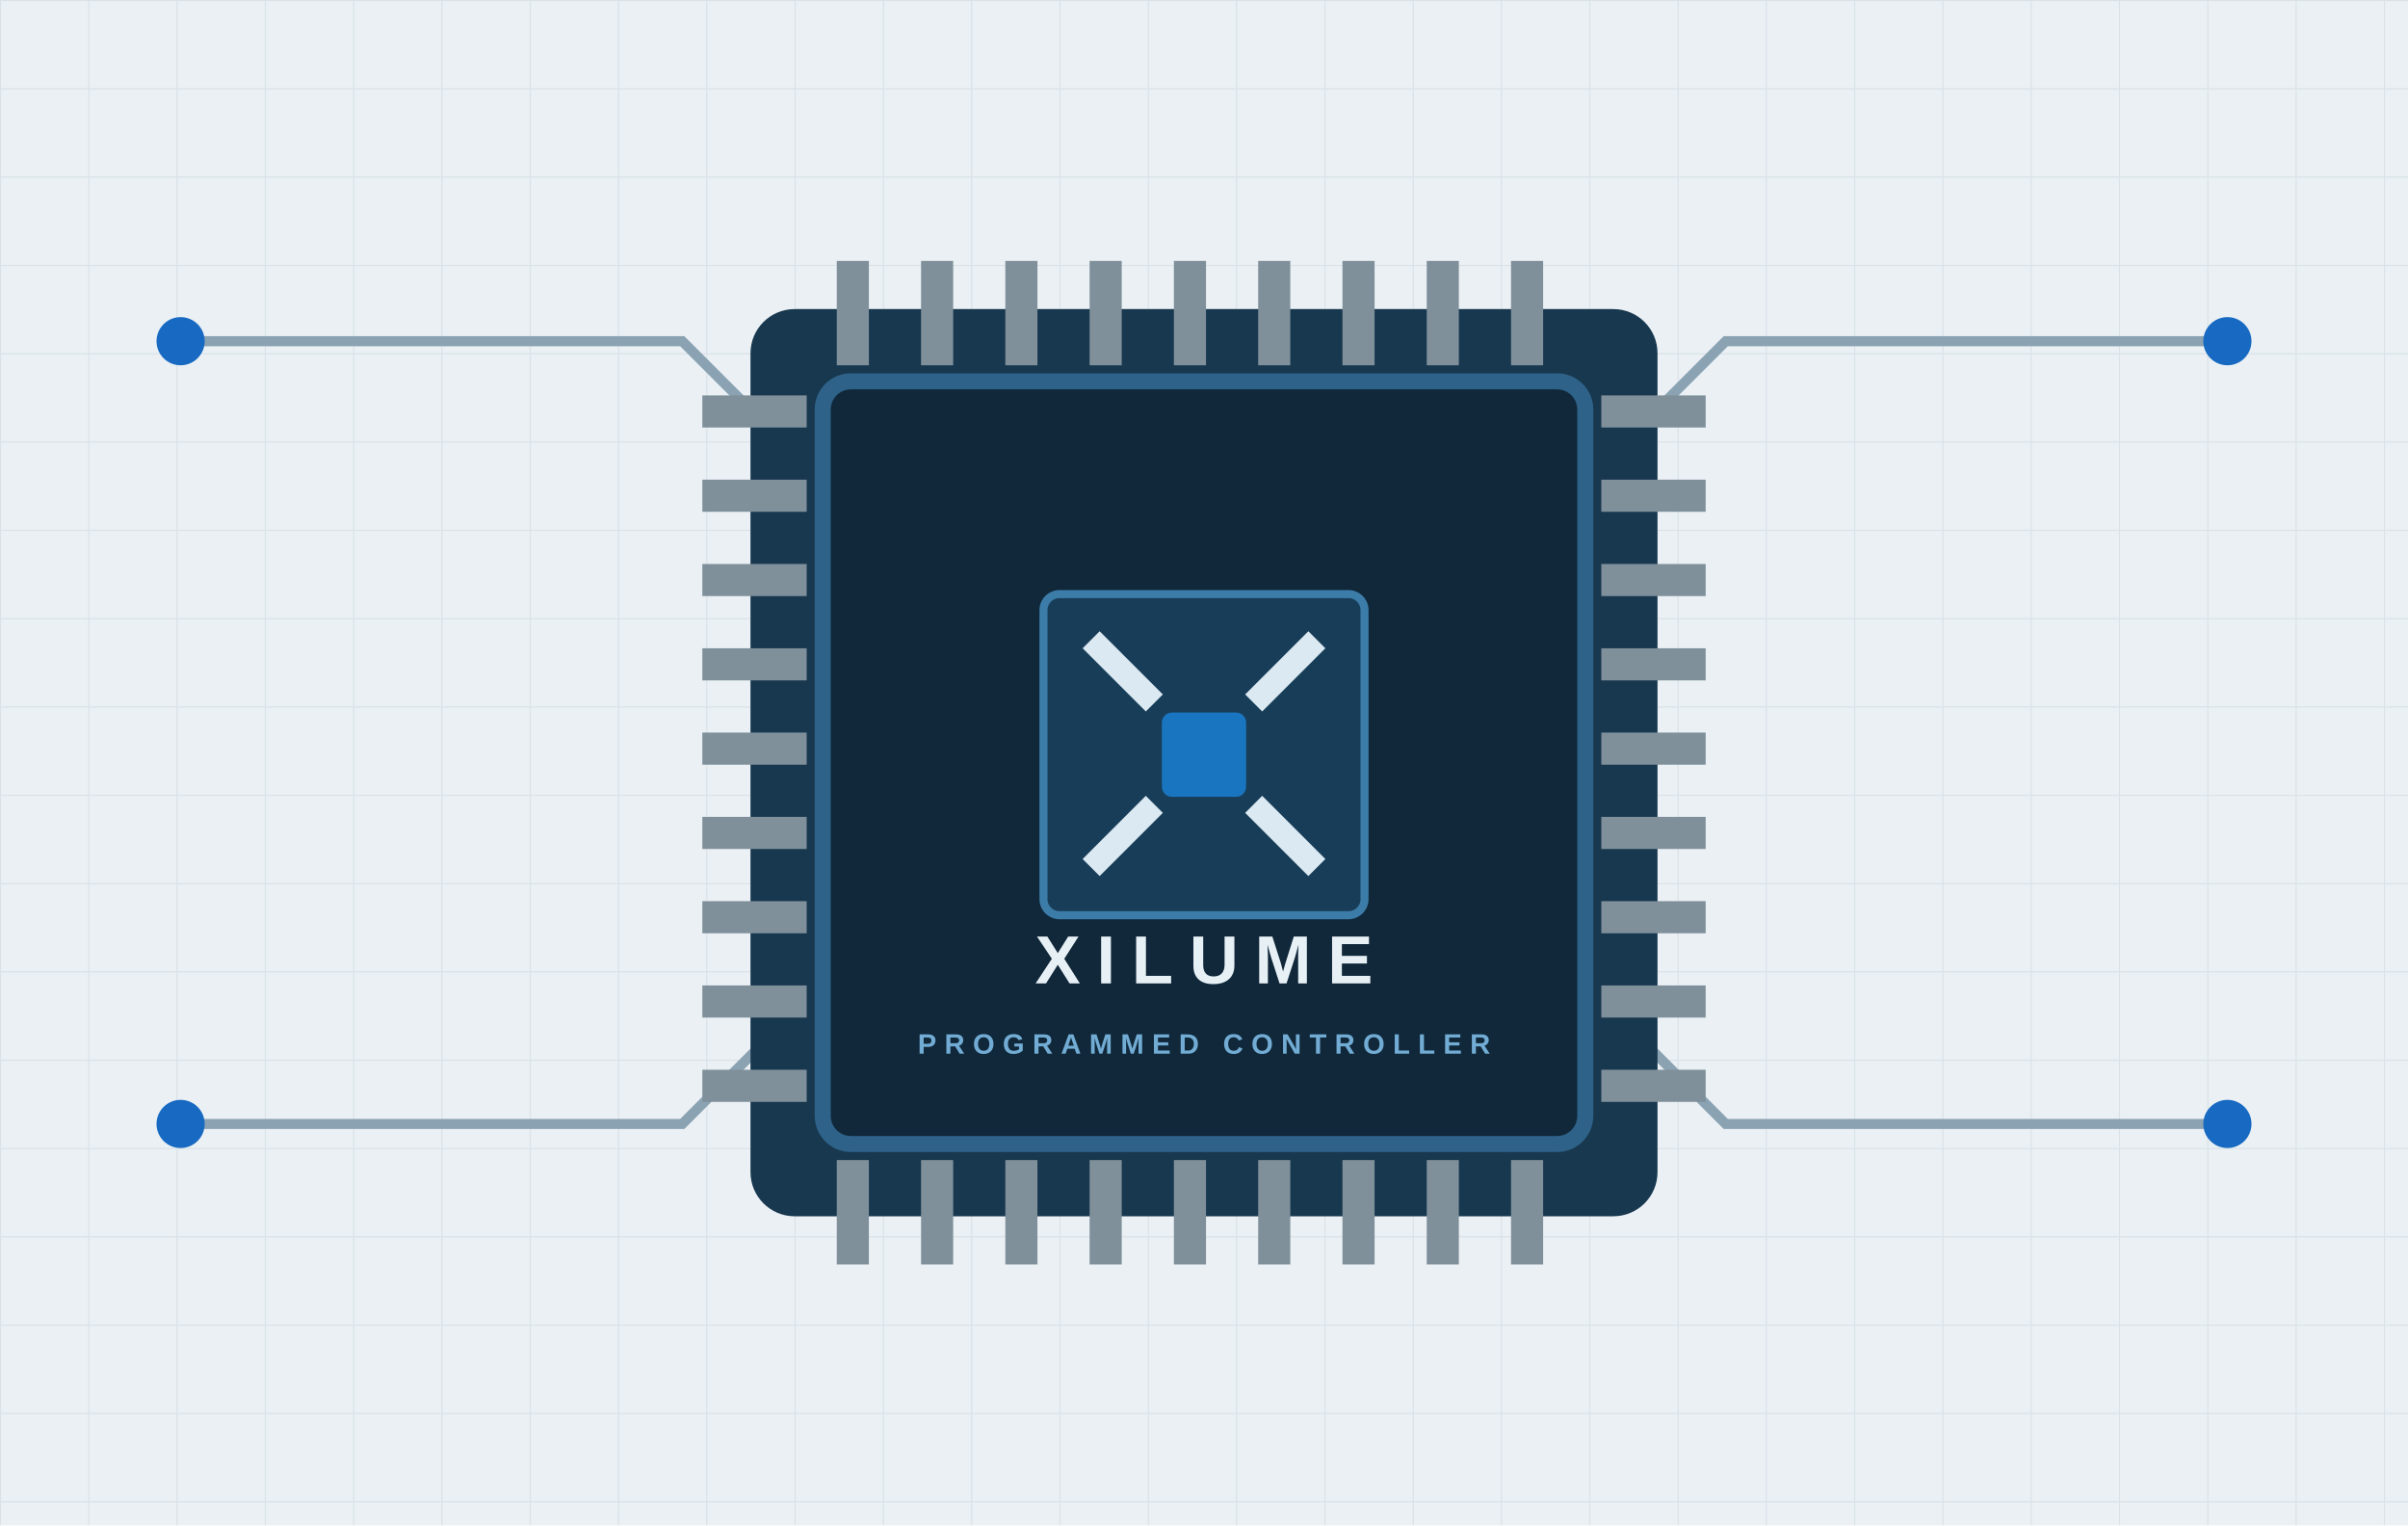
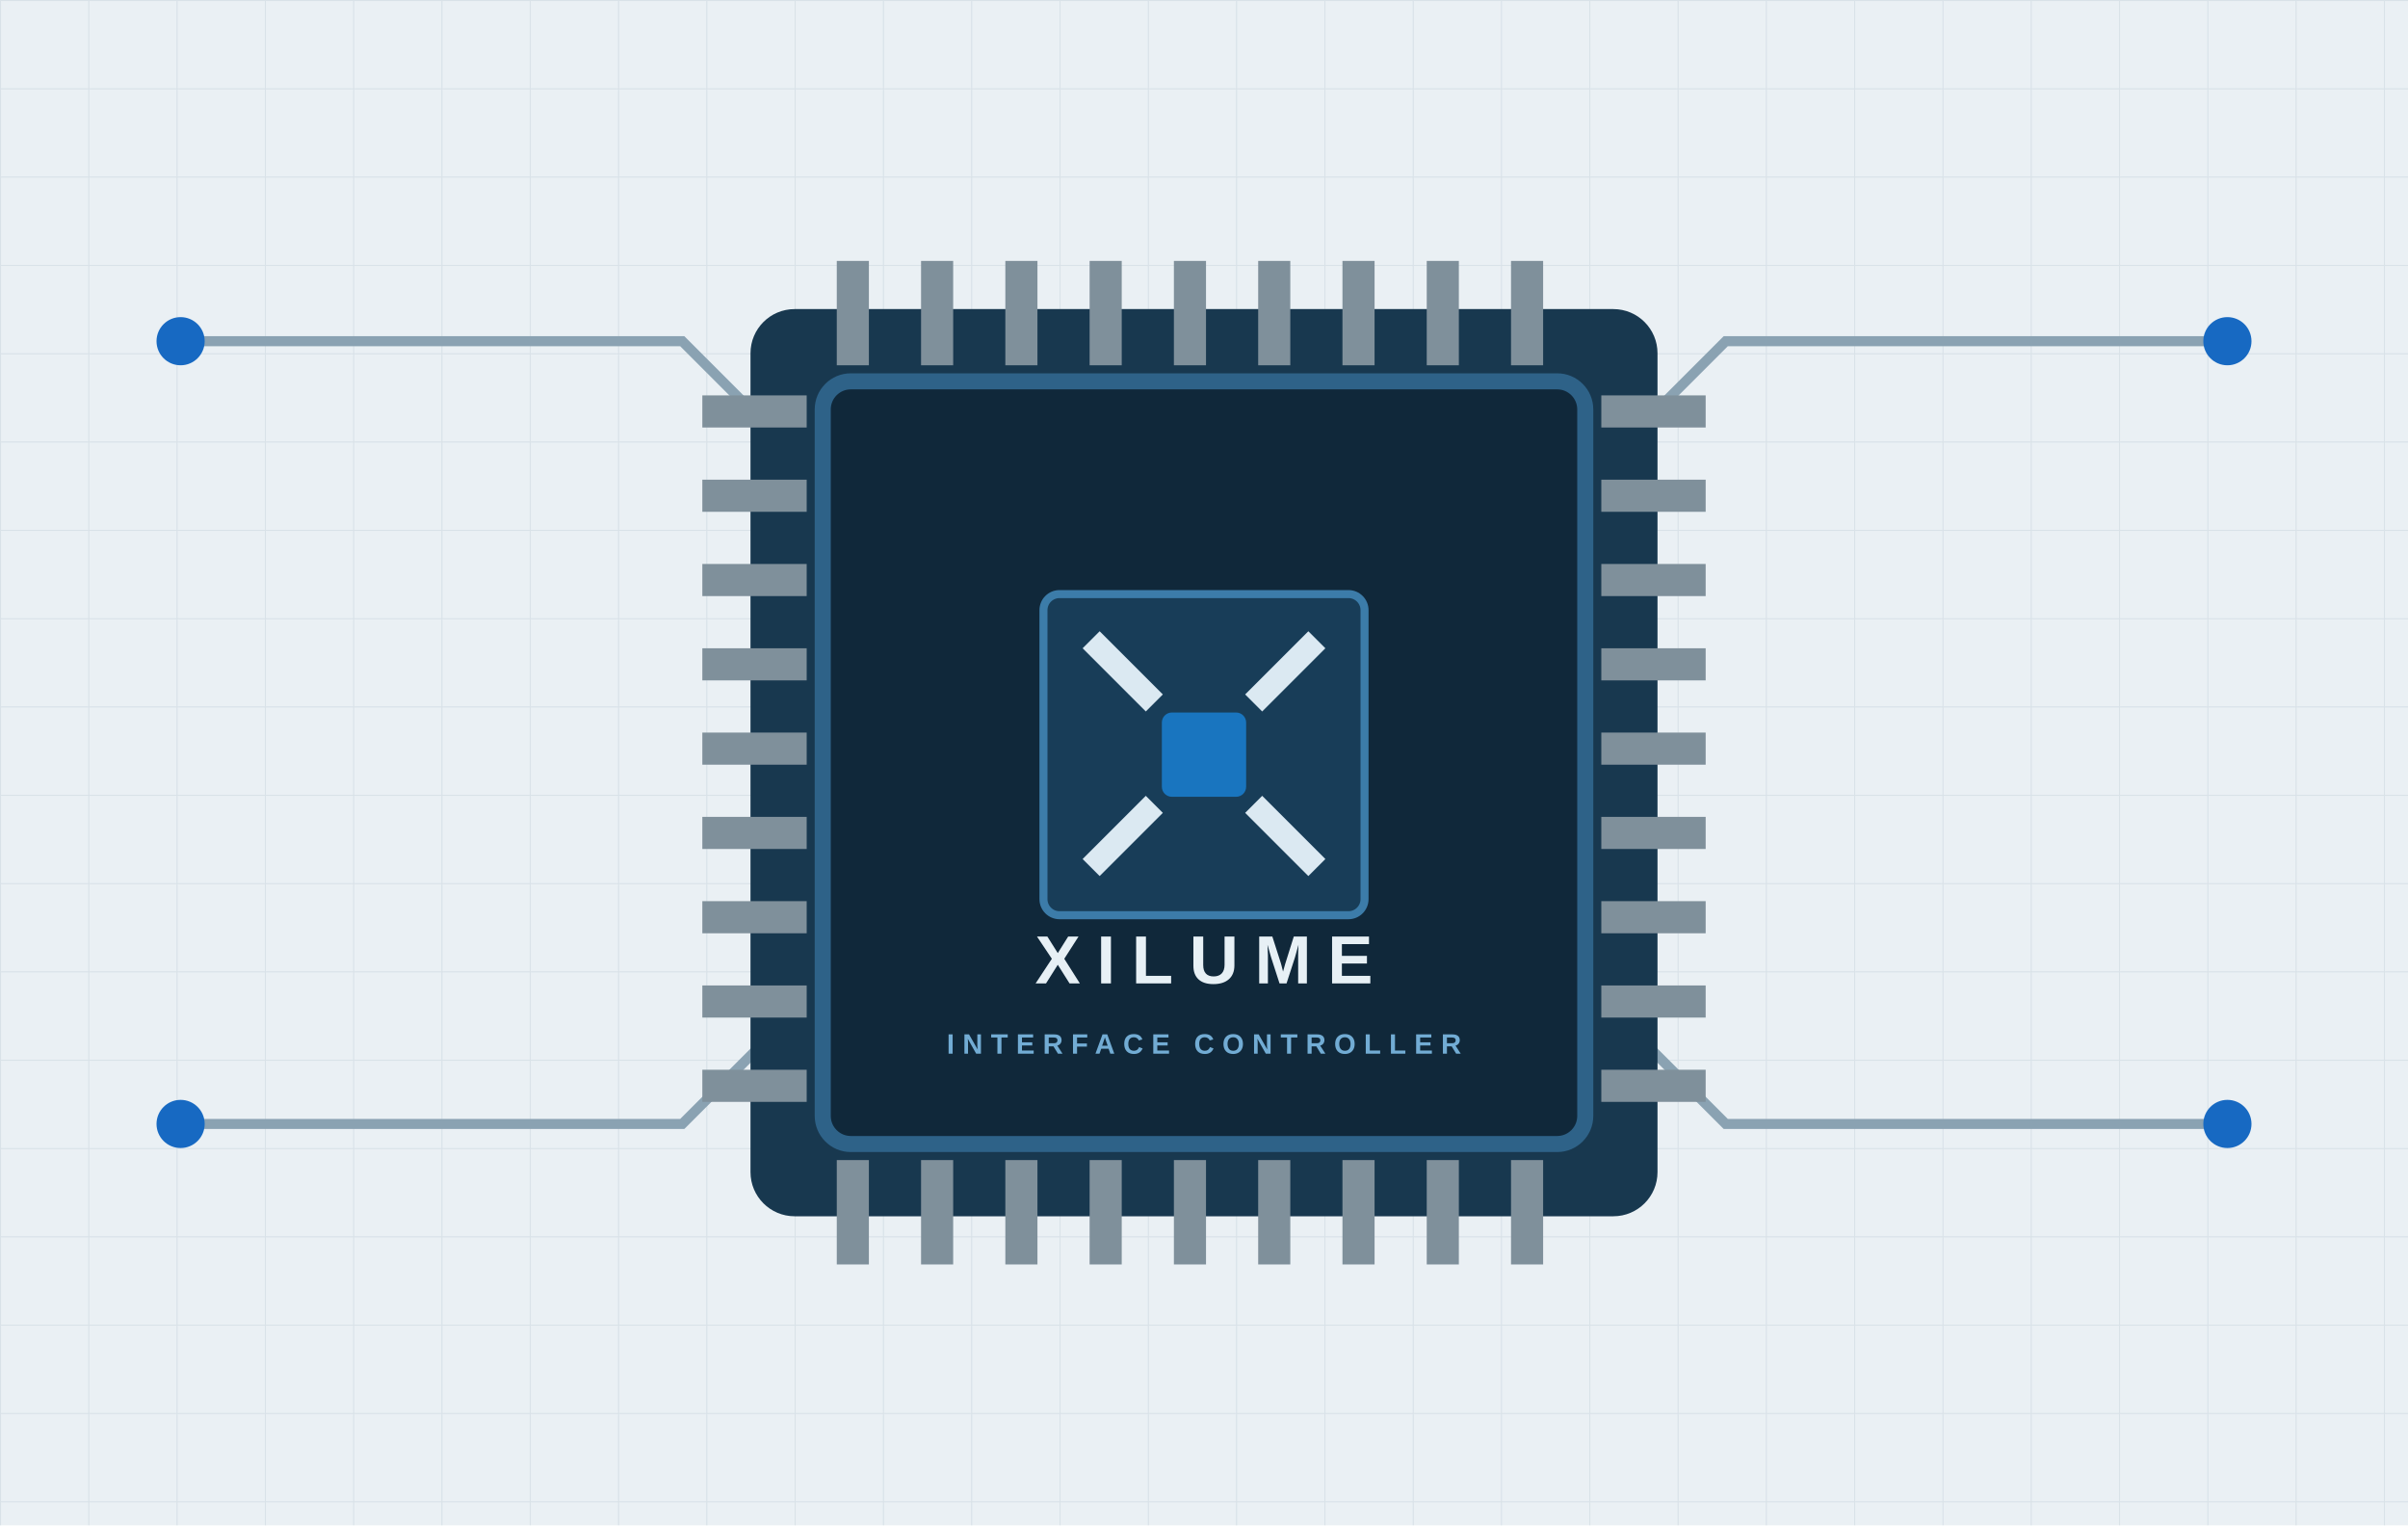
<svg xmlns="http://www.w3.org/2000/svg" viewBox="0 0 1200 760" role="img" aria-labelledby="title desc">
  <defs>
    <pattern id="grid" width="44" height="44" patternUnits="userSpaceOnUse">
      <path d="M44 0H0V44" fill="none" stroke="#8da5b5" stroke-opacity=".18" />
    </pattern>
  </defs>
  <rect width="1200" height="760" fill="#eaf0f4" />
  <rect width="1200" height="760" fill="url(#grid)" />
  <path d="M90 170h250l90 90h130m-470 300h250l90-90h130M1110 170H860l-90 90H640m470 300H860l-90-90H640" fill="none" stroke="#8aa2b2" stroke-width="5" />
  <circle cx="90" cy="170" r="12" fill="#1769c2" />
  <circle cx="90" cy="560" r="12" fill="#1769c2" />
  <circle cx="1110" cy="170" r="12" fill="#1769c2" />
  <circle cx="1110" cy="560" r="12" fill="#1769c2" />
  <rect x="374" y="154" width="452" height="452" rx="22" fill="#18384f" />
  <rect x="410" y="190" width="380" height="380" rx="14" fill="#10283a" stroke="#2e6288" stroke-width="8" />
  <path d="M402 205H350m52 42H350m52 42H350m52 42H350m52 42H350m52 42H350m52 42H350m52 42H350m52 42H350M798 205h52m-52 42h52m-52 42h52m-52 42h52m-52 42h52m-52 42h52m-52 42h52m-52 42h52m-52 42h52" stroke="#7f909b" stroke-width="16" />
  <path d="M425 182v-52m42 52v-52m42 52v-52m42 52v-52m42 52v-52m42 52v-52m42 52v-52m42 52v-52m42 52v-52M425 578v52m42-52v52m42-52v52m42-52v52m42-52v52m42-52v52m42-52v52m42-52v52m42-52v52" stroke="#7f909b" stroke-width="16" />
  <rect x="520" y="296" width="160" height="160" rx="8" fill="#183d58" stroke="#3c7ca9" stroke-width="4" />
  <rect x="579" y="355" width="42" height="42" rx="5" fill="#1975bf" />
  <path d="M571 346l-23-23m81 23 23-23m-81 82-23 23m81-23 23 23" stroke="#dbe9f2" stroke-width="12" stroke-linecap="square" />
  <text x="600" y="490" fill="#e7f0f5" font-family="Arial,Helvetica,sans-serif" font-size="34" font-weight="700" text-anchor="middle" letter-spacing="8">XILUME</text>
-   <text x="600" y="525" fill="#72acd4" font-family="Arial,Helvetica,sans-serif" font-size="14" font-weight="700" text-anchor="middle" letter-spacing="4">PROGRAMMED CONTROLLER</text>
+   <text x="600" y="525" fill="#72acd4" font-family="Arial,Helvetica,sans-serif" font-size="14" font-weight="700" text-anchor="middle" letter-spacing="4">INTERFACE CONTROLLER</text>
</svg>
